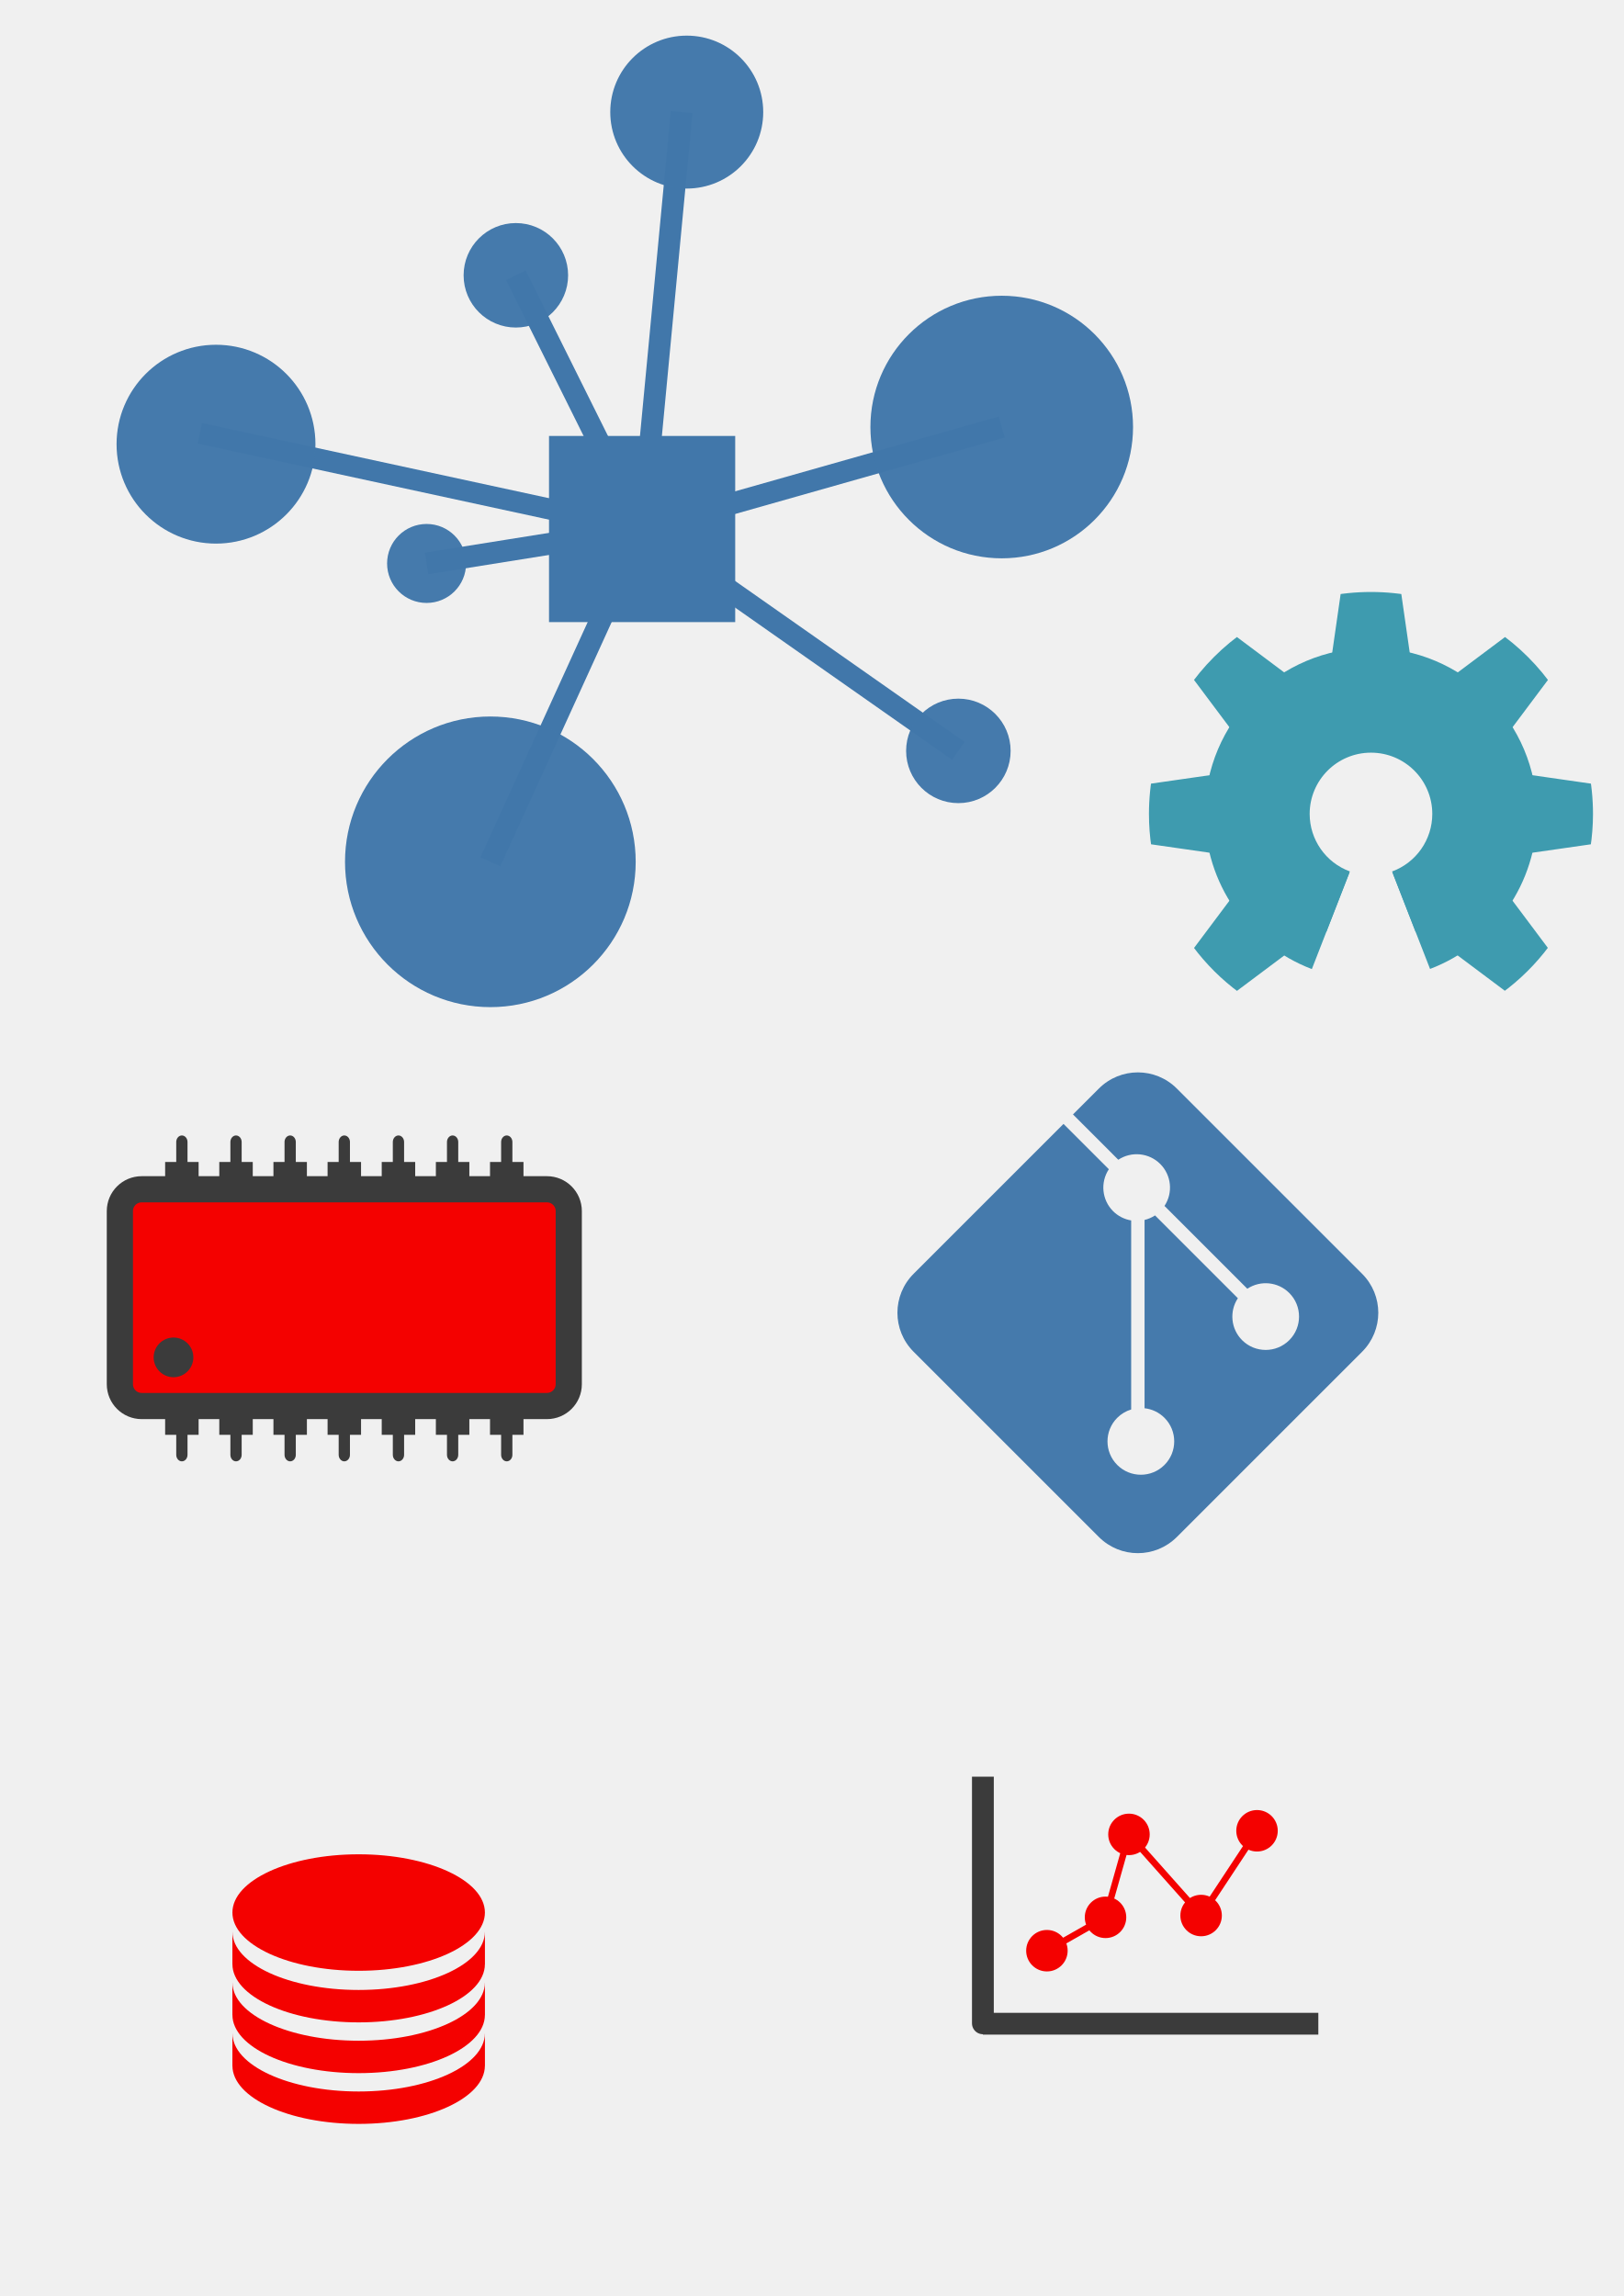
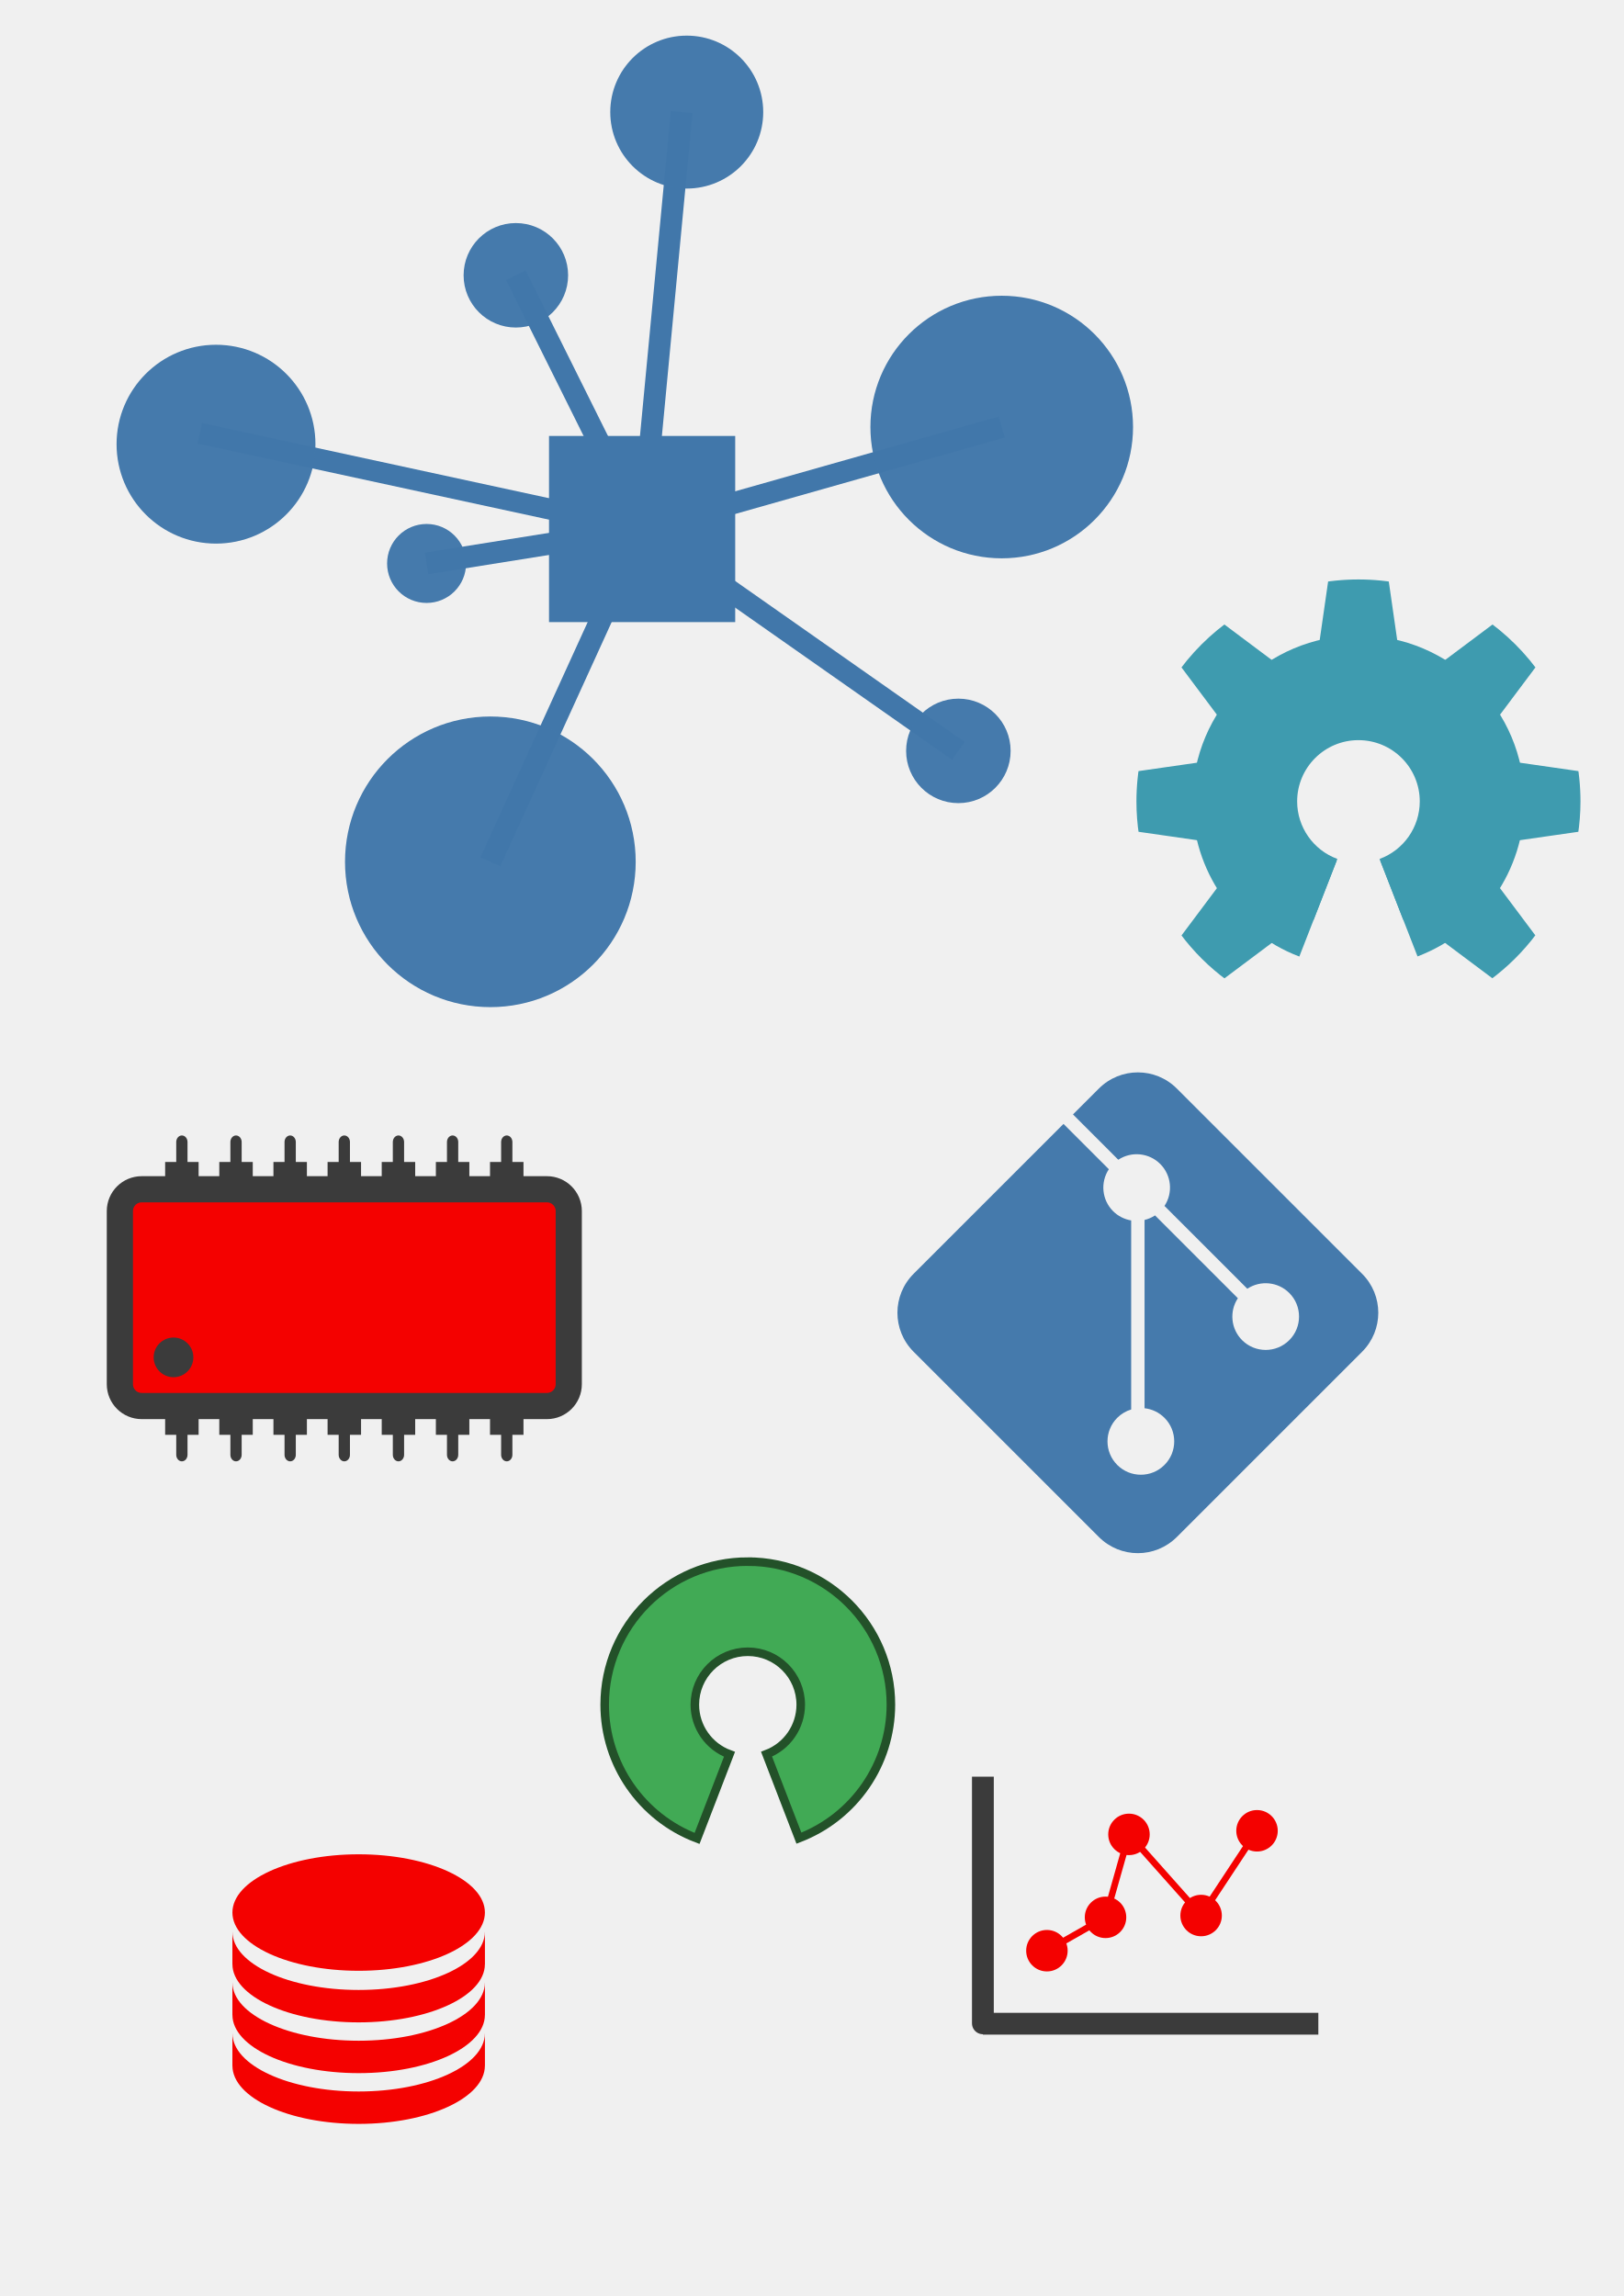
<svg xmlns="http://www.w3.org/2000/svg" width="210mm" height="297mm" viewBox="0 0 744.094 1052.362" id="svg4954" version="1.1">
  <defs id="defs4956">
    <clipPath clipPathUnits="userSpaceOnUse" id="clipPath4315">
      <path style="opacity:1;fill:#ffffff;fill-opacity:0;fill-rule:evenodd;stroke:#000000;stroke-width:3.433;stroke-miterlimit:4;stroke-dasharray:none;stroke-dashoffset:0;stroke-opacity:1" id="path4317" d="M 347.595,1089.058 285.511,657.051 -63.864,918.627 197.711,569.252 -234.296,507.168 197.711,445.084 -63.864,95.709 285.511,357.284 347.595,-74.723 409.679,357.284 759.053,95.709 497.478,445.084 929.485,507.168 497.478,569.252 759.053,918.627 409.679,657.051 Z" />
    </clipPath>
  </defs>
  <g id="layer1">
    <path style="opacity:0.98;fill:#4177aa;fill-opacity:1;fill-rule:evenodd;stroke:none;stroke-width:10;stroke-miterlimit:4;stroke-dasharray:none;stroke-dashoffset:0;stroke-opacity:1" d="m 521.447,491.52 c -6.465,0 -12.927,2.476 -17.881,7.43 l -11.85,11.848 20.764,20.764 a 15.29,15.29 0 0 1 19.232,1.947 15.29,15.29 0 0 1 1.938,19.223 l 37.955,37.955 a 15.29,15.29 0 0 1 19.232,1.949 15.29,15.29 0 0 1 0,21.623 15.29,15.29 0 0 1 -21.623,0 15.29,15.29 0 0 1 -1.938,-19.223 L 529.322,557.08 a 15.29,15.29 0 0 1 -4.807,2.074 l 0,86.305 a 15.29,15.29 0 0 1 9.117,4.381 15.29,15.29 0 0 1 0,21.623 15.29,15.29 0 0 1 -21.623,0 15.29,15.29 0 0 1 0,-21.623 15.29,15.29 0 0 1 6.371,-3.812 l 0,-86.648 a 15.29,15.29 0 0 1 -8.291,-4.248 15.29,15.29 0 0 1 -1.938,-19.221 l -20.773,-20.773 -68.684,68.684 c -9.907,9.907 -9.907,25.859 0,35.766 l 84.871,84.869 c 9.907,9.907 25.857,9.907 35.764,0 l 84.871,-84.869 c 9.907,-9.907 9.907,-25.859 0,-35.766 l -84.871,-84.871 c -4.953,-4.953 -11.418,-7.43 -17.883,-7.43 z" id="rect5643-6" />
    <circle style="opacity:0.98;fill:#4177aa;fill-opacity:1;fill-rule:evenodd;stroke:#4177aa;stroke-width:5.998;stroke-miterlimit:4;stroke-dasharray:none;stroke-dashoffset:0;stroke-opacity:1" id="path4962-2-2" cx="195.495" cy="258.258" r="15.102" />
    <path style="fill:none;fill-rule:evenodd;stroke:#4177aa;stroke-width:10;stroke-linecap:butt;stroke-linejoin:miter;stroke-miterlimit:4;stroke-dasharray:none;stroke-opacity:1" d="M 312.376,51.379 C 294.259,242.479 294.259,242.479 294.259,242.479" id="path5629" />
    <path style="fill:none;fill-rule:evenodd;stroke:#4177aa;stroke-width:10;stroke-linecap:butt;stroke-linejoin:miter;stroke-miterlimit:4;stroke-dasharray:none;stroke-opacity:1" d="m 236.403,126.183 c 57.856,116.297 57.856,116.297 57.856,116.297" id="path5631" />
    <path style="fill:none;fill-rule:evenodd;stroke:#4177aa;stroke-width:9.621;stroke-linecap:butt;stroke-linejoin:miter;stroke-miterlimit:4;stroke-dasharray:none;stroke-opacity:1" d="M 91.581,198.605 C 294.229,242.505 294.229,242.505 294.229,242.505" id="path5633" />
    <path style="fill:none;fill-rule:evenodd;stroke:#4177aa;stroke-width:10;stroke-linecap:butt;stroke-linejoin:miter;stroke-miterlimit:4;stroke-dasharray:none;stroke-opacity:1" d="m 195.495,258.258 c 98.764,-15.779 98.764,-15.779 98.764,-15.779" id="path5635" />
    <path style="fill:none;fill-rule:evenodd;stroke:#4177aa;stroke-width:10;stroke-linecap:butt;stroke-linejoin:miter;stroke-miterlimit:4;stroke-dasharray:none;stroke-opacity:1" d="M 224.715,395.009 C 294.259,242.479 294.259,242.479 294.259,242.479" id="path5637" />
    <path style="fill:none;fill-rule:evenodd;stroke:#4177aa;stroke-width:10;stroke-linecap:butt;stroke-linejoin:miter;stroke-miterlimit:4;stroke-dasharray:none;stroke-opacity:1" d="M 439.192,344.166 C 294.259,242.479 294.259,242.479 294.259,242.479" id="path5639" />
    <path style="fill:none;fill-rule:evenodd;stroke:#4177aa;stroke-width:10;stroke-linecap:butt;stroke-linejoin:miter;stroke-miterlimit:4;stroke-dasharray:none;stroke-opacity:1" d="m 459.061,195.727 c -164.802,46.752 -164.802,46.752 -164.802,46.752" id="path5641" />
    <rect style="opacity:1;fill:#4177aa;fill-opacity:1;fill-rule:evenodd;stroke:none;stroke-width:15.1;stroke-miterlimit:4;stroke-dasharray:none;stroke-dashoffset:0;stroke-opacity:1" id="rect5588" width="85.323" height="85.323" x="251.598" y="199.818" />
    <circle style="opacity:0.98;fill:#4177aa;fill-opacity:1;fill-rule:evenodd;stroke:#4177aa;stroke-width:11.614;stroke-miterlimit:4;stroke-dasharray:none;stroke-dashoffset:0;stroke-opacity:1" id="path4962-5" cx="314.713" cy="51.379" r="29.241" />
    <circle style="opacity:0.98;fill:#4177aa;fill-opacity:1;fill-rule:evenodd;stroke:#4177aa;stroke-width:7.935;stroke-miterlimit:4;stroke-dasharray:none;stroke-dashoffset:0;stroke-opacity:1" id="path4962-2-7" cx="236.403" cy="126.183" r="19.977" />
    <circle style="opacity:0.98;fill:#4177aa;fill-opacity:1;fill-rule:evenodd;stroke:#4177aa;stroke-width:15.1;stroke-miterlimit:4;stroke-dasharray:none;stroke-dashoffset:0;stroke-opacity:1" id="path4962" cx="98.989" cy="203.589" r="38.018" />
    <circle style="opacity:0.98;fill:#4177aa;fill-opacity:1;fill-rule:evenodd;stroke:#4177aa;stroke-width:22.072;stroke-miterlimit:4;stroke-dasharray:none;stroke-dashoffset:0;stroke-opacity:1" id="path4962-6" cx="224.715" cy="395.009" r="55.57" />
    <circle style="opacity:0.98;fill:#4177aa;fill-opacity:1;fill-rule:evenodd;stroke:#4177aa;stroke-width:7.935;stroke-miterlimit:4;stroke-dasharray:none;stroke-dashoffset:0;stroke-opacity:1" id="path4962-2" cx="439.192" cy="344.166" r="19.977" />
    <circle style="opacity:0.98;fill:#4177aa;fill-opacity:1;fill-rule:evenodd;stroke:#4177aa;stroke-width:19.941;stroke-miterlimit:4;stroke-dasharray:none;stroke-dashoffset:0;stroke-opacity:1" id="path4962-9" cx="459.061" cy="195.727" r="50.207" />
    <rect style="opacity:1;fill:#f40100;fill-opacity:1;fill-rule:evenodd;stroke:#3b3b3b;stroke-width:12;stroke-linejoin:round;stroke-miterlimit:4;stroke-dasharray:none;stroke-dashoffset:0;stroke-opacity:1" id="rect5769" width="205.71" height="99.349" x="54.934" y="545.099" ry="10" rx="10" />
    <g id="g5865" transform="translate(-19.3557,-98.17998)">
      <g transform="translate(-11.19535,1.180981)" id="g5790">
        <rect style="opacity:1;fill:#3b3b3b;fill-opacity:1;fill-rule:evenodd;stroke:none;stroke-width:12;stroke-linejoin:round;stroke-miterlimit:4;stroke-dasharray:none;stroke-dashoffset:0;stroke-opacity:1" id="rect5771" width="15.336" height="7.668" x="106.231" y="629.585" />
        <rect style="opacity:1;fill:#3b3b3b;fill-opacity:1;fill-rule:evenodd;stroke:none;stroke-width:12;stroke-linejoin:round;stroke-miterlimit:4;stroke-dasharray:none;stroke-dashoffset:0;stroke-opacity:1" id="rect5788" width="5.165" height="16.116" x="111.316" y="617.431" ry="3" rx="3000" />
      </g>
      <g transform="translate(13.61839,1.180981)" id="g5790-6">
        <rect style="opacity:1;fill:#3b3b3b;fill-opacity:1;fill-rule:evenodd;stroke:none;stroke-width:12;stroke-linejoin:round;stroke-miterlimit:4;stroke-dasharray:none;stroke-dashoffset:0;stroke-opacity:1" id="rect5771-1" width="15.336" height="7.668" x="106.231" y="629.585" />
        <rect style="opacity:1;fill:#3b3b3b;fill-opacity:1;fill-rule:evenodd;stroke:none;stroke-width:12;stroke-linejoin:round;stroke-miterlimit:4;stroke-dasharray:none;stroke-dashoffset:0;stroke-opacity:1" id="rect5788-8" width="5.165" height="16.116" x="111.316" y="617.431" ry="3" rx="3000" />
      </g>
      <g transform="translate(38.43213,1.180981)" id="g5790-7">
        <rect style="opacity:1;fill:#3b3b3b;fill-opacity:1;fill-rule:evenodd;stroke:none;stroke-width:12;stroke-linejoin:round;stroke-miterlimit:4;stroke-dasharray:none;stroke-dashoffset:0;stroke-opacity:1" id="rect5771-9" width="15.336" height="7.668" x="106.231" y="629.585" />
        <rect style="opacity:1;fill:#3b3b3b;fill-opacity:1;fill-rule:evenodd;stroke:none;stroke-width:12;stroke-linejoin:round;stroke-miterlimit:4;stroke-dasharray:none;stroke-dashoffset:0;stroke-opacity:1" id="rect5788-2" width="5.165" height="16.116" x="111.316" y="617.431" ry="3" rx="3000" />
      </g>
      <g transform="translate(63.24586,1.180981)" id="g5790-0">
        <rect style="opacity:1;fill:#3b3b3b;fill-opacity:1;fill-rule:evenodd;stroke:none;stroke-width:12;stroke-linejoin:round;stroke-miterlimit:4;stroke-dasharray:none;stroke-dashoffset:0;stroke-opacity:1" id="rect5771-2" width="15.336" height="7.668" x="106.231" y="629.585" />
        <rect style="opacity:1;fill:#3b3b3b;fill-opacity:1;fill-rule:evenodd;stroke:none;stroke-width:12;stroke-linejoin:round;stroke-miterlimit:4;stroke-dasharray:none;stroke-dashoffset:0;stroke-opacity:1" id="rect5788-3" width="5.165" height="16.116" x="111.316" y="617.431" ry="3" rx="3000" />
      </g>
      <g transform="translate(88.05962,1.180981)" id="g5790-75">
        <rect style="opacity:1;fill:#3b3b3b;fill-opacity:1;fill-rule:evenodd;stroke:none;stroke-width:12;stroke-linejoin:round;stroke-miterlimit:4;stroke-dasharray:none;stroke-dashoffset:0;stroke-opacity:1" id="rect5771-92" width="15.336" height="7.668" x="106.231" y="629.585" />
        <rect style="opacity:1;fill:#3b3b3b;fill-opacity:1;fill-rule:evenodd;stroke:none;stroke-width:12;stroke-linejoin:round;stroke-miterlimit:4;stroke-dasharray:none;stroke-dashoffset:0;stroke-opacity:1" id="rect5788-28" width="5.165" height="16.116" x="111.316" y="617.431" ry="3" rx="3000" />
      </g>
      <g transform="translate(112.8734,1.180981)" id="g5790-9">
        <rect style="opacity:1;fill:#3b3b3b;fill-opacity:1;fill-rule:evenodd;stroke:none;stroke-width:12;stroke-linejoin:round;stroke-miterlimit:4;stroke-dasharray:none;stroke-dashoffset:0;stroke-opacity:1" id="rect5771-7" width="15.336" height="7.668" x="106.231" y="629.585" />
        <rect style="opacity:1;fill:#3b3b3b;fill-opacity:1;fill-rule:evenodd;stroke:none;stroke-width:12;stroke-linejoin:round;stroke-miterlimit:4;stroke-dasharray:none;stroke-dashoffset:0;stroke-opacity:1" id="rect5788-36" width="5.165" height="16.116" x="111.316" y="617.431" ry="3" rx="3000" />
      </g>
      <g transform="translate(137.6871,1.180981)" id="g5790-1">
        <rect style="opacity:1;fill:#3b3b3b;fill-opacity:1;fill-rule:evenodd;stroke:none;stroke-width:12;stroke-linejoin:round;stroke-miterlimit:4;stroke-dasharray:none;stroke-dashoffset:0;stroke-opacity:1" id="rect5771-29" width="15.336" height="7.668" x="106.231" y="629.585" />
        <rect style="opacity:1;fill:#3b3b3b;fill-opacity:1;fill-rule:evenodd;stroke:none;stroke-width:12;stroke-linejoin:round;stroke-miterlimit:4;stroke-dasharray:none;stroke-dashoffset:0;stroke-opacity:1" id="rect5788-31" width="5.165" height="16.116" x="111.316" y="617.431" ry="3" rx="3000" />
      </g>
    </g>
    <g id="g5865-9" transform="matrix(-1,0,0,-1,334.9342,1288.411)">
      <g transform="translate(-11.19535,1.180981)" id="g5790-4">
        <rect style="opacity:1;fill:#3b3b3b;fill-opacity:1;fill-rule:evenodd;stroke:none;stroke-width:12;stroke-linejoin:round;stroke-miterlimit:4;stroke-dasharray:none;stroke-dashoffset:0;stroke-opacity:1" id="rect5771-78" width="15.336" height="7.668" x="106.231" y="629.585" />
        <rect style="opacity:1;fill:#3b3b3b;fill-opacity:1;fill-rule:evenodd;stroke:none;stroke-width:12;stroke-linejoin:round;stroke-miterlimit:4;stroke-dasharray:none;stroke-dashoffset:0;stroke-opacity:1" id="rect5788-4" width="5.165" height="16.116" x="111.316" y="617.431" ry="3" rx="3000" />
      </g>
      <g transform="translate(13.61839,1.180981)" id="g5790-6-5">
        <rect style="opacity:1;fill:#3b3b3b;fill-opacity:1;fill-rule:evenodd;stroke:none;stroke-width:12;stroke-linejoin:round;stroke-miterlimit:4;stroke-dasharray:none;stroke-dashoffset:0;stroke-opacity:1" id="rect5771-1-0" width="15.336" height="7.668" x="106.231" y="629.585" />
        <rect style="opacity:1;fill:#3b3b3b;fill-opacity:1;fill-rule:evenodd;stroke:none;stroke-width:12;stroke-linejoin:round;stroke-miterlimit:4;stroke-dasharray:none;stroke-dashoffset:0;stroke-opacity:1" id="rect5788-8-3" width="5.165" height="16.116" x="111.316" y="617.431" ry="3" rx="3000" />
      </g>
      <g transform="translate(38.43213,1.180981)" id="g5790-7-6">
        <rect style="opacity:1;fill:#3b3b3b;fill-opacity:1;fill-rule:evenodd;stroke:none;stroke-width:12;stroke-linejoin:round;stroke-miterlimit:4;stroke-dasharray:none;stroke-dashoffset:0;stroke-opacity:1" id="rect5771-9-1" width="15.336" height="7.668" x="106.231" y="629.585" />
        <rect style="opacity:1;fill:#3b3b3b;fill-opacity:1;fill-rule:evenodd;stroke:none;stroke-width:12;stroke-linejoin:round;stroke-miterlimit:4;stroke-dasharray:none;stroke-dashoffset:0;stroke-opacity:1" id="rect5788-2-0" width="5.165" height="16.116" x="111.316" y="617.431" ry="3" rx="3000" />
      </g>
      <g transform="translate(63.24586,1.180981)" id="g5790-0-6">
        <rect style="opacity:1;fill:#3b3b3b;fill-opacity:1;fill-rule:evenodd;stroke:none;stroke-width:12;stroke-linejoin:round;stroke-miterlimit:4;stroke-dasharray:none;stroke-dashoffset:0;stroke-opacity:1" id="rect5771-2-3" width="15.336" height="7.668" x="106.231" y="629.585" />
        <rect style="opacity:1;fill:#3b3b3b;fill-opacity:1;fill-rule:evenodd;stroke:none;stroke-width:12;stroke-linejoin:round;stroke-miterlimit:4;stroke-dasharray:none;stroke-dashoffset:0;stroke-opacity:1" id="rect5788-3-2" width="5.165" height="16.116" x="111.316" y="617.431" ry="3" rx="3000" />
      </g>
      <g transform="translate(88.05962,1.180981)" id="g5790-75-0">
        <rect style="opacity:1;fill:#3b3b3b;fill-opacity:1;fill-rule:evenodd;stroke:none;stroke-width:12;stroke-linejoin:round;stroke-miterlimit:4;stroke-dasharray:none;stroke-dashoffset:0;stroke-opacity:1" id="rect5771-92-6" width="15.336" height="7.668" x="106.231" y="629.585" />
        <rect style="opacity:1;fill:#3b3b3b;fill-opacity:1;fill-rule:evenodd;stroke:none;stroke-width:12;stroke-linejoin:round;stroke-miterlimit:4;stroke-dasharray:none;stroke-dashoffset:0;stroke-opacity:1" id="rect5788-28-1" width="5.165" height="16.116" x="111.316" y="617.431" ry="3" rx="3000" />
      </g>
      <g transform="translate(112.8734,1.180981)" id="g5790-9-5">
        <rect style="opacity:1;fill:#3b3b3b;fill-opacity:1;fill-rule:evenodd;stroke:none;stroke-width:12;stroke-linejoin:round;stroke-miterlimit:4;stroke-dasharray:none;stroke-dashoffset:0;stroke-opacity:1" id="rect5771-7-5" width="15.336" height="7.668" x="106.231" y="629.585" />
        <rect style="opacity:1;fill:#3b3b3b;fill-opacity:1;fill-rule:evenodd;stroke:none;stroke-width:12;stroke-linejoin:round;stroke-miterlimit:4;stroke-dasharray:none;stroke-dashoffset:0;stroke-opacity:1" id="rect5788-36-4" width="5.165" height="16.116" x="111.316" y="617.431" ry="3" rx="3000" />
      </g>
      <g transform="translate(137.6871,1.180981)" id="g5790-1-7">
        <rect style="opacity:1;fill:#3b3b3b;fill-opacity:1;fill-rule:evenodd;stroke:none;stroke-width:12;stroke-linejoin:round;stroke-miterlimit:4;stroke-dasharray:none;stroke-dashoffset:0;stroke-opacity:1" id="rect5771-29-6" width="15.336" height="7.668" x="106.231" y="629.585" />
        <rect style="opacity:1;fill:#3b3b3b;fill-opacity:1;fill-rule:evenodd;stroke:none;stroke-width:12;stroke-linejoin:round;stroke-miterlimit:4;stroke-dasharray:none;stroke-dashoffset:0;stroke-opacity:1" id="rect5788-31-5" width="5.165" height="16.116" x="111.316" y="617.431" ry="3" rx="3000" />
      </g>
    </g>
    <circle style="opacity:1;fill:#3b3b3b;fill-opacity:1;fill-rule:evenodd;stroke:none;stroke-width:12;stroke-linejoin:round;stroke-miterlimit:4;stroke-dasharray:none;stroke-dashoffset:0;stroke-opacity:1" id="path5966" cx="79.514" cy="622.147" r="9.091" />
    <ellipse style="opacity:1;fill:#f40100;fill-opacity:1;fill-rule:evenodd;stroke:none;stroke-width:12;stroke-linejoin:round;stroke-miterlimit:4;stroke-dasharray:none;stroke-dashoffset:0;stroke-opacity:1" id="path5968" cx="164.364" cy="876.607" rx="57.856" ry="26.695" />
    <path style="opacity:1;fill:#f40100;fill-opacity:1;fill-rule:evenodd;stroke:none;stroke-width:12;stroke-linejoin:round;stroke-miterlimit:4;stroke-dasharray:none;stroke-dashoffset:0;stroke-opacity:1" d="m 106.499,885.458 0,14.855 0.014,0 a 57.856,26.695 0 0 0 57.852,26.636 57.856,26.695 0 0 0 57.85,-26.636 l 0.016,0 0,-14.855 -0.016,0 a 57.856,26.695 0 0 1 -57.85,26.636 57.856,26.695 0 0 1 -57.852,-26.636 l -0.014,0 z" id="rect5985" />
    <path style="opacity:1;fill:#f40100;fill-opacity:1;fill-rule:evenodd;stroke:none;stroke-width:12;stroke-linejoin:round;stroke-miterlimit:4;stroke-dasharray:none;stroke-dashoffset:0;stroke-opacity:1" d="m 106.499,908.723 0,14.855 0.014,0 a 57.856,26.695 0 0 0 57.852,26.636 57.856,26.695 0 0 0 57.85,-26.636 l 0.016,0 0,-14.855 -0.016,0 a 57.856,26.695 0 0 1 -57.85,26.636 57.856,26.695 0 0 1 -57.852,-26.636 l -0.014,0 z" id="rect5985-4" />
    <path style="opacity:1;fill:#f40100;fill-opacity:1;fill-rule:evenodd;stroke:none;stroke-width:12;stroke-linejoin:round;stroke-miterlimit:4;stroke-dasharray:none;stroke-dashoffset:0;stroke-opacity:1" d="m 106.499,931.988 0,14.855 0.014,0 a 57.856,26.695 0 0 0 57.852,26.636 57.856,26.695 0 0 0 57.85,-26.636 l 0.016,0 0,-14.855 -0.016,0 a 57.856,26.695 0 0 1 -57.85,26.636 57.856,26.695 0 0 1 -57.852,-26.636 l -0.014,0 z" id="rect5985-5" />
    <path style="fill:none;fill-rule:evenodd;stroke:#3b3b3b;stroke-width:10;stroke-linecap:butt;stroke-linejoin:miter;stroke-miterlimit:4;stroke-dasharray:none;stroke-opacity:1" d="m 450.428,814.338 c 0,114.053 0,113.227 0,113.227 153.724,0 153.724,0 153.724,0" id="path6061" />
    <circle style="opacity:1;fill:#f40100;fill-opacity:1;fill-rule:evenodd;stroke:none;stroke-width:12;stroke-linejoin:round;stroke-miterlimit:4;stroke-dasharray:none;stroke-dashoffset:0;stroke-opacity:1" id="path6063" cx="479.768" cy="894.093" r="9.504" />
    <circle style="opacity:1;fill:#f40100;fill-opacity:1;fill-rule:evenodd;stroke:none;stroke-width:12;stroke-linejoin:round;stroke-miterlimit:4;stroke-dasharray:none;stroke-dashoffset:0;stroke-opacity:1" id="path6063-2" cx="506.628" cy="878.803" r="9.504" />
    <circle style="opacity:1;fill:#f40100;fill-opacity:1;fill-rule:evenodd;stroke:none;stroke-width:12;stroke-linejoin:round;stroke-miterlimit:4;stroke-dasharray:none;stroke-dashoffset:0;stroke-opacity:1" id="path6063-5" cx="517.372" cy="840.785" r="9.504" />
    <circle style="opacity:1;fill:#f40100;fill-opacity:1;fill-rule:evenodd;stroke:none;stroke-width:12;stroke-linejoin:round;stroke-miterlimit:4;stroke-dasharray:none;stroke-dashoffset:0;stroke-opacity:1" id="path6063-4" cx="550.431" cy="877.976" r="9.504" />
    <circle style="opacity:1;fill:#f40100;fill-opacity:1;fill-rule:evenodd;stroke:none;stroke-width:12;stroke-linejoin:round;stroke-miterlimit:4;stroke-dasharray:none;stroke-dashoffset:0;stroke-opacity:1" id="path6063-7" cx="576.052" cy="839.132" r="9.504" />
    <path style="fill:none;fill-rule:evenodd;stroke:#f40100;stroke-width:3;stroke-linecap:butt;stroke-linejoin:miter;stroke-opacity:1;stroke-miterlimit:4;stroke-dasharray:none" d="m 479.768,894.093 26.86,-15.29 10.744,-38.018 33.059,37.191" id="path6098" />
    <path style="fill:none;fill-rule:evenodd;stroke:#f40100;stroke-width:3;stroke-linecap:butt;stroke-linejoin:miter;stroke-opacity:1;stroke-miterlimit:4;stroke-dasharray:none" d="M 550.431,877.976 576.052,839.132" id="path6102" />
-     <path transform="matrix(0.3394977,0,0,0.3394977,510.2687,200.8945)" style="opacity:1;fill:#3e9baf;fill-opacity:1;fill-rule:evenodd;stroke:none;stroke-width:0.972;stroke-miterlimit:4;stroke-dasharray:none;stroke-dashoffset:0;stroke-opacity:1" mask="none" clip-path="url(#clipPath4315)" d="M 347.596,207.471 A 299.697,299.697 0 0 0 47.898,507.168 299.697,299.697 0 0 0 240.377,786.955 l 78.734,-202.195 a 82.758,82.758 0 0 1 -54.275,-77.592 82.758,82.758 0 0 1 82.76,-82.758 82.758,82.758 0 0 1 82.756,82.758 82.758,82.758 0 0 1 -54.256,77.629 l 78.621,201.908 A 299.697,299.697 0 0 0 647.291,507.168 299.697,299.697 0 0 0 347.596,207.471 Z" id="path3702" />
-     <path style="opacity:1;fill:#3e9baf;fill-opacity:1;fill-rule:evenodd;stroke:none;stroke-width:0.972;stroke-miterlimit:4;stroke-dasharray:none;stroke-dashoffset:0;stroke-opacity:1" d="m 628.277,296.972 a 76.105,76.105 0 0 0 -76.106,76.105 76.105,76.105 0 0 0 49.01,71.093 l 17.165,-44.082 a 28.814,28.814 0 0 1 -18.884,-27.011 28.814,28.814 0 0 1 28.815,-28.814 28.814,28.814 0 0 1 28.814,28.814 28.814,28.814 0 0 1 -18.878,27.024 l 17.137,44.009 a 76.105,76.105 0 0 0 49.032,-71.033 76.105,76.105 0 0 0 -76.105,-76.105 z" id="path3694" />
+     <path transform="matrix(0.3394977,0,0,0.3394977,504.531,195.1568)" style="opacity:1;fill:#3e9baf;fill-opacity:1;fill-rule:evenodd;stroke:none;stroke-width:0.972;stroke-miterlimit:4;stroke-dasharray:none;stroke-dashoffset:0;stroke-opacity:1" mask="none" clip-path="url(#clipPath4315)" d="M 347.596,207.471 A 299.697,299.697 0 0 0 47.898,507.168 299.697,299.697 0 0 0 240.377,786.955 l 78.734,-202.195 a 82.758,82.758 0 0 1 -54.275,-77.592 82.758,82.758 0 0 1 82.76,-82.758 82.758,82.758 0 0 1 82.756,82.758 82.758,82.758 0 0 1 -54.256,77.629 l 78.621,201.908 A 299.697,299.697 0 0 0 647.291,507.168 299.697,299.697 0 0 0 347.596,207.471 Z" id="path3702" />
+     <path style="opacity:1;fill:#3e9baf;fill-opacity:1;fill-rule:evenodd;stroke:none;stroke-width:0.972;stroke-miterlimit:4;stroke-dasharray:none;stroke-dashoffset:0;stroke-opacity:1" d="m 622.539,291.234 a 76.105,76.105 0 0 0 -76.106,76.105 76.105,76.105 0 0 0 49.01,71.093 l 17.165,-44.082 a 28.814,28.814 0 0 1 -18.884,-27.011 28.814,28.814 0 0 1 28.815,-28.814 28.814,28.814 0 0 1 28.814,28.814 28.814,28.814 0 0 1 -18.878,27.024 l 17.137,44.009 a 76.105,76.105 0 0 0 49.032,-71.033 76.105,76.105 0 0 0 -76.105,-76.105 z" id="path3694" />
+     <path style="opacity:1;fill:#41aa55;fill-opacity:1;fill-rule:evenodd;stroke:#235129;stroke-width:3.923;stroke-miterlimit:4;stroke-dasharray:none;stroke-dashoffset:0;stroke-opacity:1" d="m 342.69,715.758 a 65.582,65.582 0 0 0 -65.582,65.582 65.582,65.582 0 0 0 42.332,61.296 l 14.858,-38.561 a 24.265,24.265 0 0 1 -15.873,-22.735 24.265,24.265 0 0 1 24.265,-24.265 24.265,24.265 0 0 1 24.265,24.265 24.265,24.265 0 0 1 -15.665,22.68 l 14.832,38.495 a 65.582,65.582 0 0 0 42.15,-61.174 65.582,65.582 0 0 0 -65.582,-65.582 z" id="path4342" />
  </g>
</svg>
